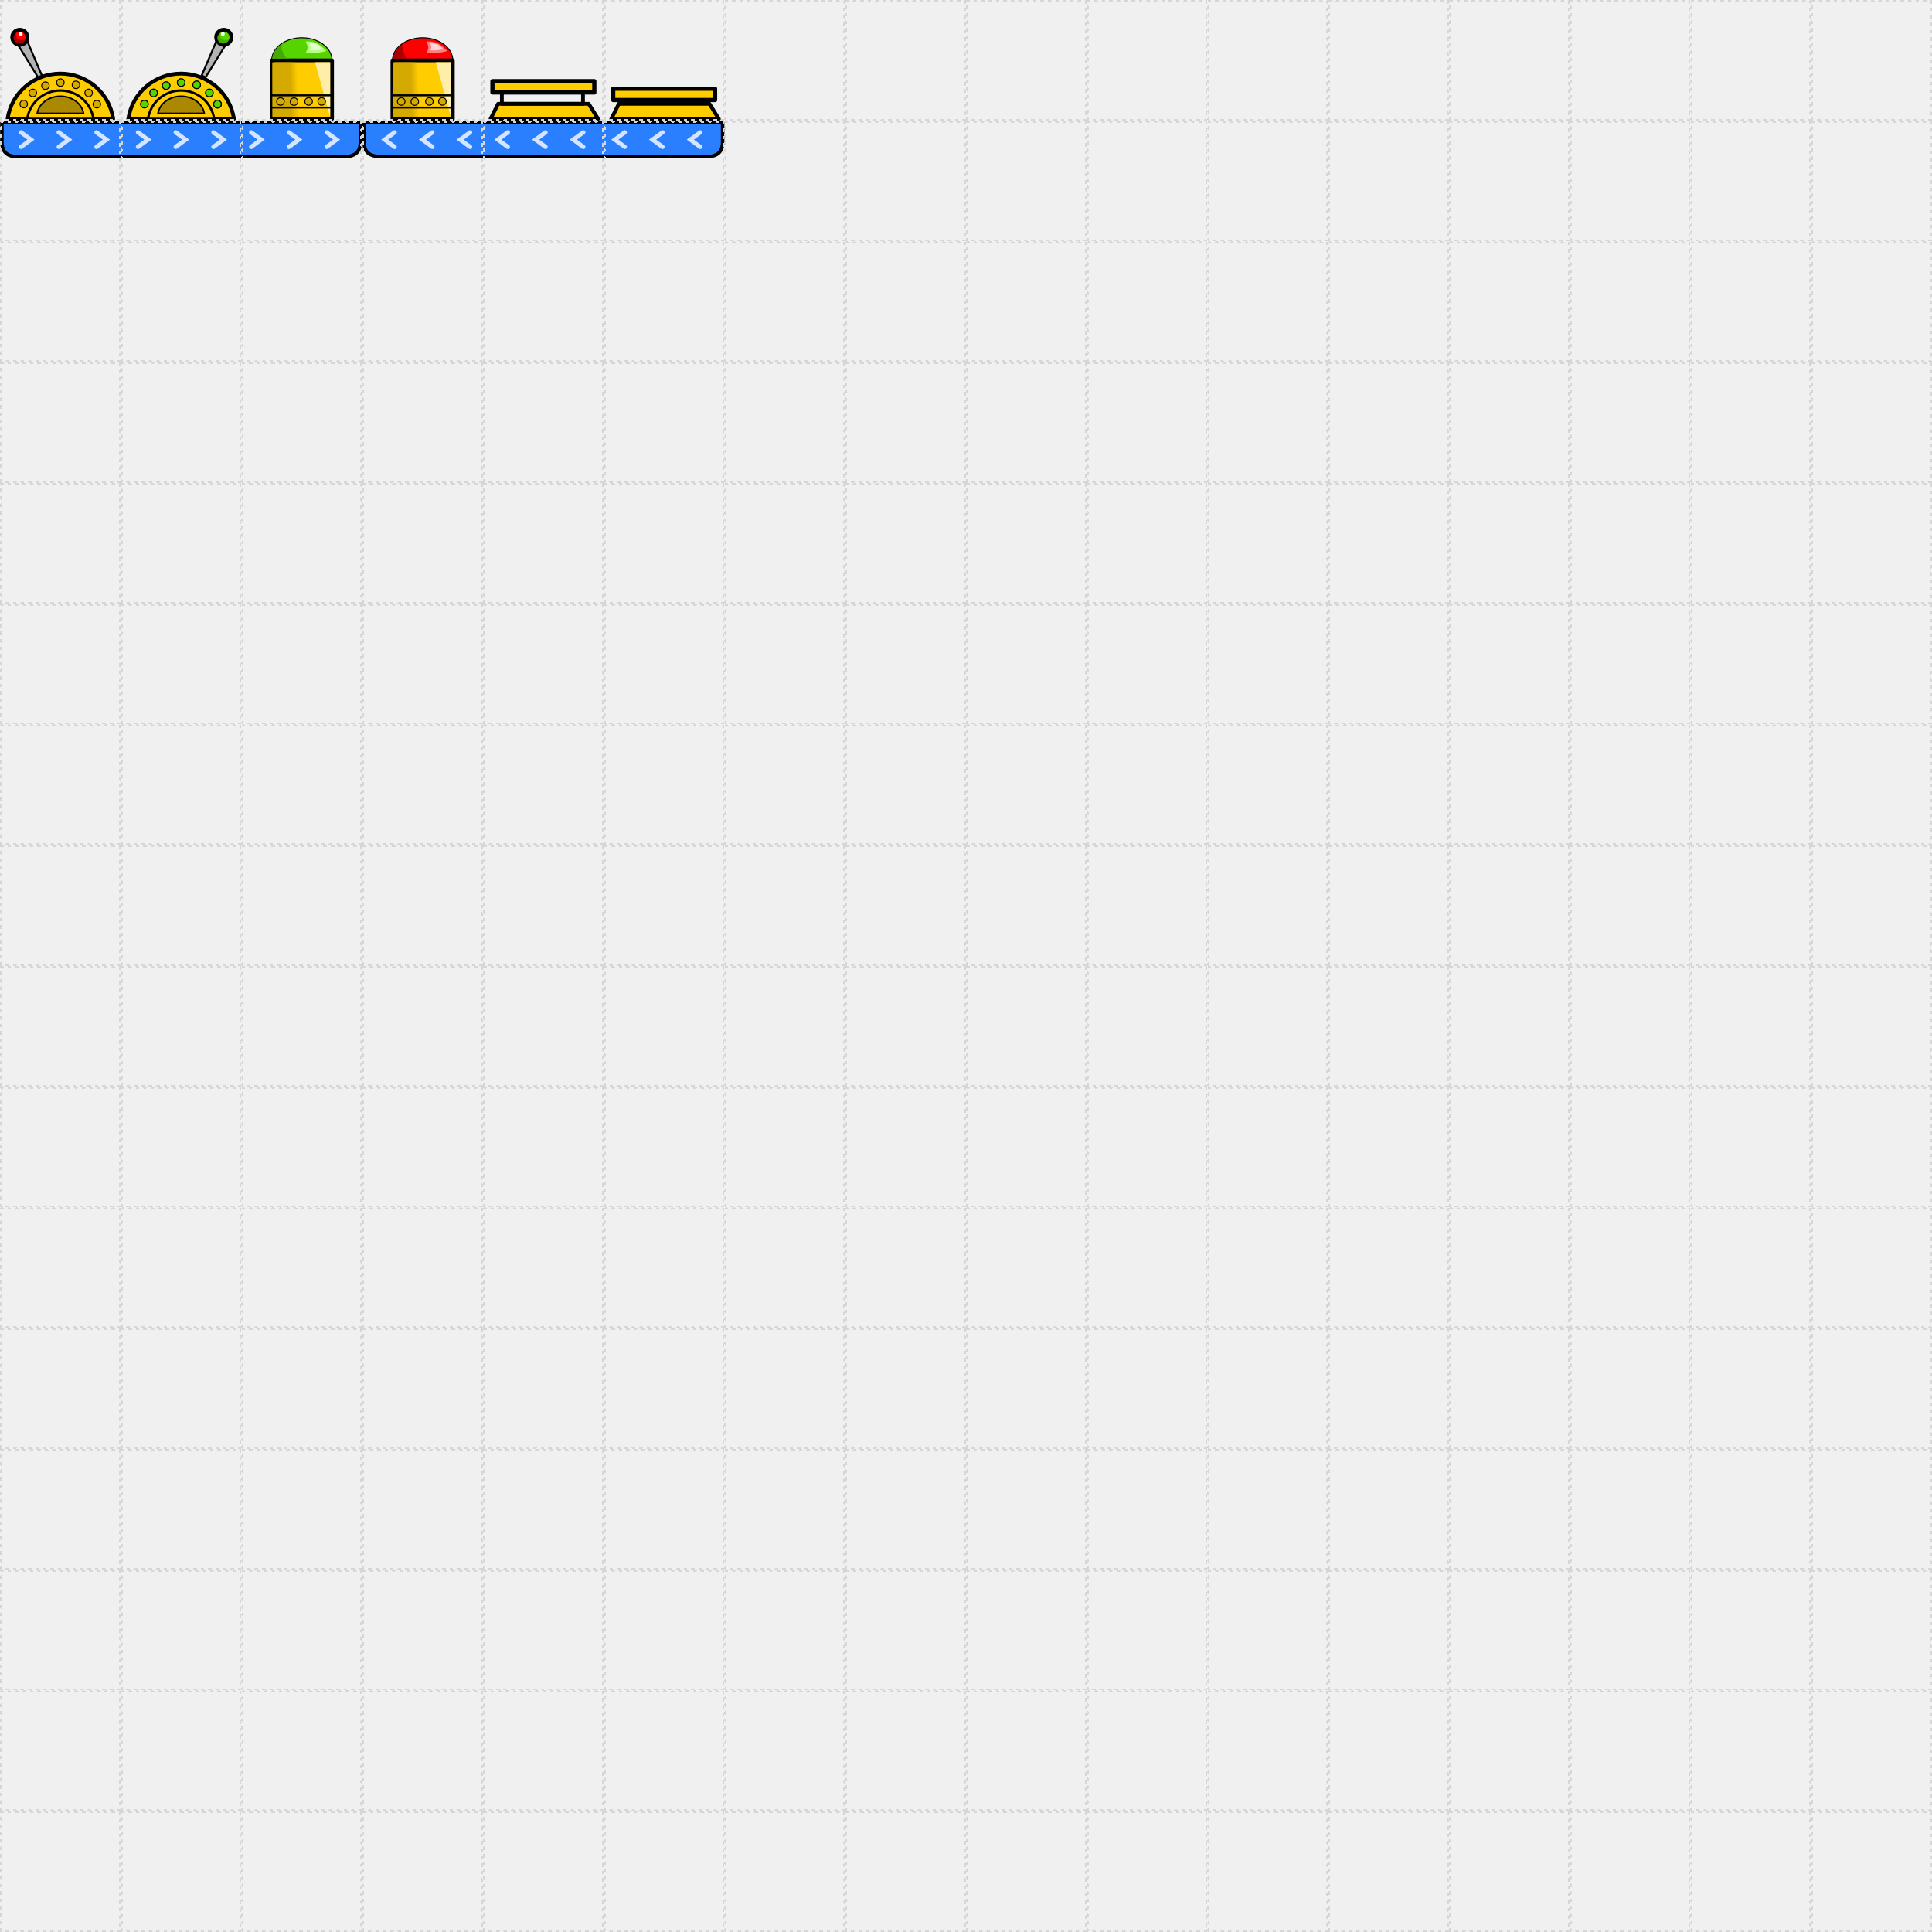
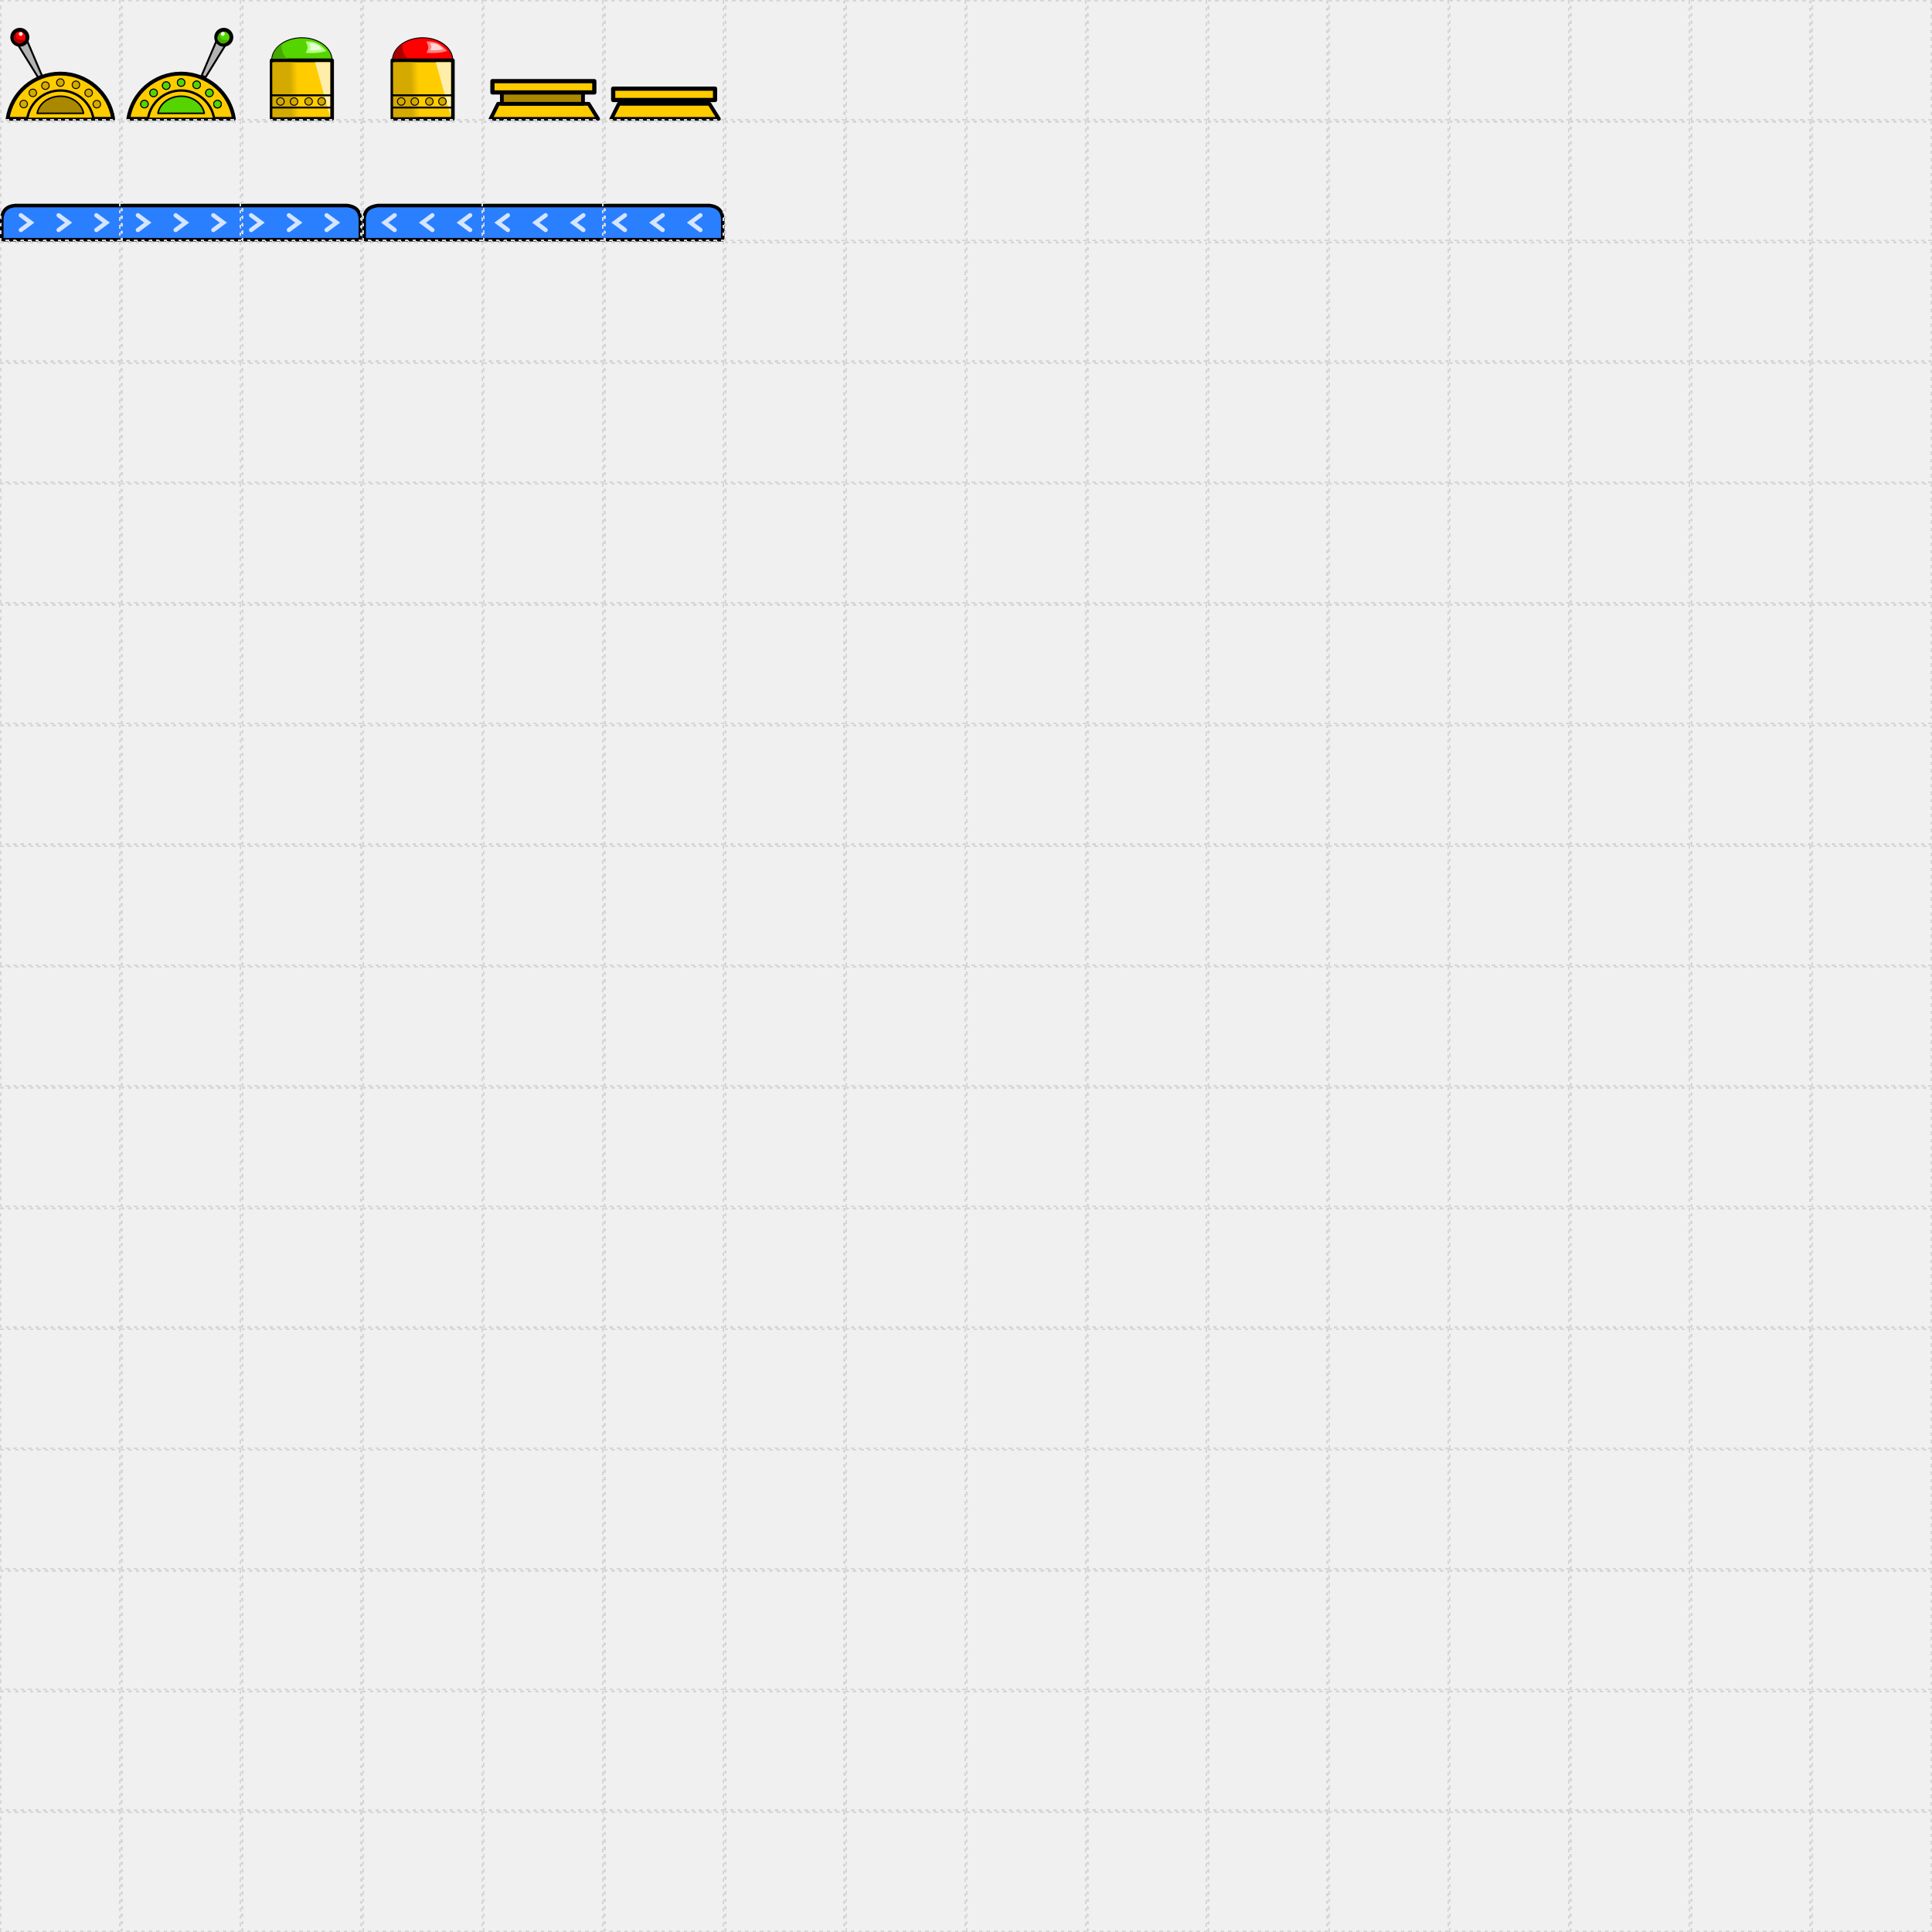
<svg xmlns="http://www.w3.org/2000/svg" xmlns:xlink="http://www.w3.org/1999/xlink" width="1024" height="1024" viewBox="0 0 1024 1024" id="svg4478" version="1.1">
  <defs id="defs4480">
    <linearGradient id="linearGradient6588">
      <stop style="stop-color:#d4aa00;stop-opacity:1;" offset="0" id="stop6584" />
      <stop style="stop-color:#d4aa00;stop-opacity:0;" offset="1" id="stop6586" />
    </linearGradient>
    <linearGradient xlink:href="#linearGradient6588" id="linearGradient6590" x1="153.936" y1="35.589" x2="157.955" y2="35.463" gradientUnits="userSpaceOnUse" gradientTransform="translate(0,12)" />
    <linearGradient xlink:href="#linearGradient6588" id="linearGradient6659" gradientUnits="userSpaceOnUse" gradientTransform="translate(64,12)" x1="153.936" y1="35.589" x2="157.955" y2="35.463" />
  </defs>
  <g id="layer1" transform="translate(0,-28.36216)">
    <path style="opacity:1;fill:#ffcc00;fill-opacity:1;stroke:#000000;stroke-width:2.011;stroke-linecap:square;stroke-linejoin:round;stroke-miterlimit:4;stroke-dasharray:none;stroke-dashoffset:0;stroke-opacity:1;paint-order:normal" d="M 31.997,39 A 28.317,27.994 0 0 0 4.006,62.994 H 59.994 A 28.317,27.994 0 0 0 31.997,39 Z" id="path6485" transform="translate(0,28.36216)" />
    <path style="fill:#b3b3b3;fill-rule:evenodd;stroke:#000000;stroke-width:1.006px;stroke-linecap:butt;stroke-linejoin:miter;stroke-opacity:1" d="M 20.183,40.999 9.059,23.004 14.115,21.004 22.206,40 Z" id="path6493" transform="translate(0,28.36216)" />
    <ellipse style="opacity:1;fill:#ff0000;fill-opacity:1;stroke:#000000;stroke-width:2.011;stroke-linecap:square;stroke-linejoin:round;stroke-miterlimit:4;stroke-dasharray:none;stroke-dashoffset:0;stroke-opacity:1;paint-order:normal" id="path6497" cx="10.509" cy="19.752" rx="4.045" ry="3.999" transform="translate(0,28.36216)" />
    <path id="path6499" d="M 31.975,47.965 A 17.738,17.535 0 0 0 14.441,62.994 H 49.512 A 17.738,17.535 0 0 0 31.975,47.965 Z" style="opacity:1;fill:#ffcc00;fill-opacity:1;stroke:#000000;stroke-width:1.26;stroke-linecap:square;stroke-linejoin:round;stroke-miterlimit:4;stroke-dasharray:none;stroke-dashoffset:0;stroke-opacity:1;paint-order:normal" transform="translate(0,28.36216)" />
    <path style="opacity:1;fill:#aa8800;fill-opacity:1;stroke:#000000;stroke-width:0.819;stroke-linecap:square;stroke-linejoin:round;stroke-miterlimit:4;stroke-dasharray:none;stroke-dashoffset:0;stroke-opacity:1;paint-order:normal" d="M 32,51 A 12.421,10.591 0 0 0 19.722,60.078 H 44.281 A 12.421,10.591 0 0 0 32,51 Z" id="path6501" transform="translate(0,28.36216)" />
    <circle style="opacity:1;fill:#d4aa00;fill-opacity:1;stroke:#000000;stroke-width:0.5;stroke-linecap:square;stroke-linejoin:round;stroke-miterlimit:4;stroke-dasharray:none;stroke-dashoffset:0;stroke-opacity:1;paint-order:normal" id="path6503" cx="32" cy="43.755" r="2" transform="translate(0,28.36216)" />
    <use style="" x="0" y="0" xlink:href="#path6503" id="use6505" transform="translate(8.243854,1.195674)" width="100%" height="100%" />
    <use x="0" y="0" xlink:href="#use6505" id="use6507" transform="translate(6.73353,4.279253)" width="100%" height="100%" style="" />
    <use x="0" y="0" xlink:href="#use6507" id="use6509" transform="translate(4.342183,5.978368)" width="100%" height="100%" style="" />
    <use style="" x="0" y="0" xlink:href="#path6503" id="use6511" transform="translate(-7.929203,1.636185)" width="100%" height="100%" />
    <use style="" x="0" y="0" xlink:href="#path6503" id="use6513" transform="translate(-14.5998,5.474926)" width="100%" height="100%" />
-     <use style="" x="0" y="0" xlink:href="#path6503" id="use6515" transform="translate(-19.44543,11.39036)" width="100%" height="100%" />
+     <use x="0" y="0" xlink:href="#path6503" id="use6515" transform="translate(-19.44543,11.39036)" width="100%" height="100%" style="" />
    <path style="fill:#aa0000;fill-rule:evenodd;stroke:none;stroke-width:1px;stroke-linecap:butt;stroke-linejoin:miter;stroke-opacity:1" d="M 8.512,17.423 C 8.379,20.599 9.12,21.584 13.311,21.132 11.558,23.697 9.242,23.534 8,22 6.265,20.271 7.643,18.558 8.512,17.423 Z" id="path6517" transform="translate(0,28.36216)" />
    <circle style="opacity:1;fill:#ffffff;fill-opacity:1;stroke:none;stroke-width:0.5;stroke-linecap:square;stroke-linejoin:round;stroke-miterlimit:4;stroke-dasharray:none;stroke-dashoffset:0;stroke-opacity:1;paint-order:normal" id="path6519" cx="11" cy="18" r="1" transform="translate(0,28.36216)" />
    <path id="path6521" d="M 95.997,39 A 28.317,27.994 0 0 0 68.006,62.994 H 123.994 A 28.317,27.994 0 0 0 95.997,39 Z" style="opacity:1;fill:#ffcc00;fill-opacity:1;stroke:#000000;stroke-width:2.011;stroke-linecap:square;stroke-linejoin:round;stroke-miterlimit:4;stroke-dasharray:none;stroke-dashoffset:0;stroke-opacity:1;paint-order:normal" transform="translate(0,28.36216)" />
    <path style="opacity:1;fill:#ffcc00;fill-opacity:1;stroke:#000000;stroke-width:1.26;stroke-linecap:square;stroke-linejoin:round;stroke-miterlimit:4;stroke-dasharray:none;stroke-dashoffset:0;stroke-opacity:1;paint-order:normal" d="M 95.975,47.965 A 17.738,17.535 0 0 0 78.441,62.994 H 113.512 A 17.738,17.535 0 0 0 95.975,47.965 Z" id="path6527" transform="translate(0,28.36216)" />
-     <path id="path6529" d="M 96,51 A 12.421,10.591 0 0 0 83.722,60.078 H 108.281 A 12.421,10.591 0 0 0 96,51 Z" style="opacity:1;fill:#aa8800;fill-opacity:1;stroke:#000000;stroke-width:0.819;stroke-linecap:square;stroke-linejoin:round;stroke-miterlimit:4;stroke-dasharray:none;stroke-dashoffset:0;stroke-opacity:1;paint-order:normal" transform="translate(0,28.36216)" />
+     <path id="path6529" d="M 96,51 A 12.421,10.591 0 0 0 83.722,60.078 H 108.281 A 12.421,10.591 0 0 0 96,51 Z" style="opacity:1;fill:#55d400;fill-opacity:1;stroke:#000000;stroke-width:0.819;stroke-linecap:square;stroke-linejoin:round;stroke-miterlimit:4;stroke-dasharray:none;stroke-dashoffset:0;stroke-opacity:1;paint-order:normal" transform="translate(0,28.36216)" />
    <circle r="2" cy="43.755" cx="96" id="circle6531" style="opacity:1;fill:#d4aa00;fill-opacity:1;stroke:#000000;stroke-width:0.5;stroke-linecap:square;stroke-linejoin:round;stroke-miterlimit:4;stroke-dasharray:none;stroke-dashoffset:0;stroke-opacity:1;paint-order:normal" transform="translate(0,28.36216)" />
    <use style="" height="100%" width="100%" transform="translate(72.24385,1.195674)" id="use6533" xlink:href="#path6503" y="0" x="0" />
    <use style="" height="100%" width="100%" transform="translate(70.73353,4.279253)" id="use6535" xlink:href="#use6505" y="0" x="0" />
-     <use style="" height="100%" width="100%" transform="translate(68.34218,5.978368)" id="use6537" xlink:href="#use6507" y="0" x="0" />
+     <use height="100%" width="100%" transform="translate(68.34218,5.978368)" id="use6537" xlink:href="#use6507" y="0" x="0" style="" />
    <use style="" height="100%" width="100%" transform="translate(56.0708,1.636185)" id="use6539" xlink:href="#path6503" y="0" x="0" />
    <use style="" height="100%" width="100%" transform="translate(49.4002,5.474926)" id="use6541" xlink:href="#path6503" y="0" x="0" />
    <use height="100%" width="100%" transform="translate(44.55457,11.39036)" id="use6543" xlink:href="#path6503" y="0" x="0" style="" />
    <g id="g19115">
      <path style="fill:#b3b3b3;fill-rule:evenodd;stroke:#000000;stroke-width:1.006px;stroke-linecap:butt;stroke-linejoin:miter;stroke-opacity:1" d="M 108.932,69.358 120.057,51.362 115,49.362 106.909,68.358 Z" id="path6523" />
      <ellipse transform="scale(-1,1)" style="opacity:1;fill:#55d400;fill-opacity:1;stroke:#000000;stroke-width:2.011;stroke-linecap:square;stroke-linejoin:round;stroke-miterlimit:4;stroke-dasharray:none;stroke-dashoffset:0;stroke-opacity:1;paint-order:normal" id="ellipse6525" cx="-118.606" cy="48.11" rx="4.045" ry="3.999" />
      <path style="fill:#44aa00;fill-rule:evenodd;stroke:none;stroke-width:1px;stroke-linecap:butt;stroke-linejoin:miter;stroke-opacity:1;fill-opacity:1" d="m 116.512,45.785 c -0.133,3.177 0.609,4.161 4.8,3.71 -1.753,2.564 -4.07,2.402 -5.311,0.868 -1.735,-1.729 -0.357,-3.442 0.512,-4.577 z" id="path6545" />
      <circle transform="scale(-1,1)" style="opacity:1;fill:#ffffff;fill-opacity:1;stroke:none;stroke-width:0.5;stroke-linecap:square;stroke-linejoin:round;stroke-miterlimit:4;stroke-dasharray:none;stroke-dashoffset:0;stroke-opacity:1;paint-order:normal" id="circle6547" cx="-118.115" cy="46.358" r="1" />
    </g>
-     <use style="" x="0" y="0" xlink:href="#use6537" id="use6600" width="100%" height="100%" />
+     <use x="0" y="0" xlink:href="#use6537" id="use6600" width="100%" height="100%" style="" />
    <g style="" id="g6629" transform="translate(0,28.36216)">
      <ellipse ry="12" rx="16" cy="32" cx="160" id="path6567" style="opacity:1;fill:#55d400;fill-opacity:1;stroke:#000000;stroke-width:0.5;stroke-linecap:square;stroke-linejoin:round;stroke-miterlimit:4;stroke-dasharray:none;stroke-dashoffset:0;stroke-opacity:1;paint-order:normal" />
      <rect y="32" x="144" height="31" width="32" id="rect6571" style="opacity:1;fill:#ffcc00;fill-opacity:1;stroke:#000000;stroke-width:2;stroke-linecap:square;stroke-linejoin:round;stroke-miterlimit:4;stroke-dasharray:none;stroke-dashoffset:0;stroke-opacity:1;paint-order:normal" />
      <path id="rect6573" d="M 144.29,33.047 158,33 v 29 l -13.655,0.11 z" style="opacity:1;fill:url(#linearGradient6590);fill-opacity:1;stroke:none;stroke-width:0.5;stroke-linecap:square;stroke-linejoin:round;stroke-miterlimit:4;stroke-dasharray:none;stroke-dashoffset:0;stroke-opacity:1;paint-order:normal" />
      <path id="path6592" d="m 167,33 h 8 v 29 z" style="fill:#ffeeaa;fill-rule:evenodd;stroke:none;stroke-width:1px;stroke-linecap:butt;stroke-linejoin:miter;stroke-opacity:1" />
      <path id="path6594" d="m 162,22 c 5.526,-0.449 8.305,2.227 11,5 -2.901,0.937 -6.445,1.366 -11,1 1.871,-2.982 0.669,-4.351 0,-6 z" style="fill:#b3ff80;fill-rule:evenodd;stroke:none;stroke-width:1px;stroke-linecap:butt;stroke-linejoin:miter;stroke-opacity:1" />
      <path style="fill:#e5ffd5;fill-rule:evenodd;stroke:none;stroke-width:0.62px;stroke-linecap:butt;stroke-linejoin:miter;stroke-opacity:1" d="m 164,22.98 c 3.516,-0.271 5.285,1.345 7,3.02 -1.846,0.566 -4.102,0.825 -7,0.604 1.191,-1.801 0.426,-2.628 0,-3.624 z" id="path6596" />
      <path id="path6598" d="m 153,31 c -2.233,0.706 -4.929,-6.611 -3.173,-7.952 -3.475,1.958 -4.936,4.777 -5.527,7.968 z" style="fill:#44aa00;fill-rule:evenodd;stroke:none;stroke-width:1px;stroke-linecap:butt;stroke-linejoin:miter;stroke-opacity:1" />
      <circle r="2" cy="53.781" cx="148.654" id="circle6604" style="opacity:1;fill:#d4aa00;fill-opacity:1;stroke:#000000;stroke-width:0.5;stroke-linecap:square;stroke-linejoin:round;stroke-miterlimit:4;stroke-dasharray:none;stroke-dashoffset:0;stroke-opacity:1;paint-order:normal" />
      <circle r="2" cy="53.829" cx="155.853" id="circle6606" style="opacity:1;fill:#d4aa00;fill-opacity:1;stroke:#000000;stroke-width:0.5;stroke-linecap:square;stroke-linejoin:round;stroke-miterlimit:4;stroke-dasharray:none;stroke-dashoffset:0;stroke-opacity:1;paint-order:normal" />
      <circle r="2" cy="53.766" cx="163.579" id="circle6608" style="opacity:1;fill:#d4aa00;fill-opacity:1;stroke:#000000;stroke-width:0.5;stroke-linecap:square;stroke-linejoin:round;stroke-miterlimit:4;stroke-dasharray:none;stroke-dashoffset:0;stroke-opacity:1;paint-order:normal" />
      <circle r="2" cy="53.75" cx="170.49" id="circle6610" style="opacity:1;fill:#d4aa00;fill-opacity:1;stroke:#000000;stroke-width:0.5;stroke-linecap:square;stroke-linejoin:round;stroke-miterlimit:4;stroke-dasharray:none;stroke-dashoffset:0;stroke-opacity:1;paint-order:normal" />
      <path id="path6612" d="m 144,50.519 h 32" style="fill:none;fill-rule:evenodd;stroke:#000000;stroke-width:1.033px;stroke-linecap:butt;stroke-linejoin:miter;stroke-opacity:1" />
      <path id="path6614" d="m 144,57 h 32" style="fill:none;fill-rule:evenodd;stroke:#000000;stroke-width:1px;stroke-linecap:butt;stroke-linejoin:miter;stroke-opacity:1" />
    </g>
    <g style="" id="g6687" transform="translate(0,28.36216)">
      <ellipse style="opacity:1;fill:#ff0000;fill-opacity:1;stroke:#000000;stroke-width:0.5;stroke-linecap:square;stroke-linejoin:round;stroke-miterlimit:4;stroke-dasharray:none;stroke-dashoffset:0;stroke-opacity:1;paint-order:normal" id="ellipse6631" cx="224" cy="32" rx="16" ry="12" />
      <rect style="opacity:1;fill:#ffcc00;fill-opacity:1;stroke:#000000;stroke-width:2;stroke-linecap:square;stroke-linejoin:round;stroke-miterlimit:4;stroke-dasharray:none;stroke-dashoffset:0;stroke-opacity:1;paint-order:normal" id="rect6633" width="32" height="31" x="208" y="32" />
      <path style="opacity:1;fill:url(#linearGradient6659);fill-opacity:1;stroke:none;stroke-width:0.5;stroke-linecap:square;stroke-linejoin:round;stroke-miterlimit:4;stroke-dasharray:none;stroke-dashoffset:0;stroke-opacity:1;paint-order:normal" d="M 208.29,33.047 222,33 v 29 l -13.655,0.11 z" id="path6635" />
      <path style="fill:#ffeeaa;fill-rule:evenodd;stroke:none;stroke-width:1px;stroke-linecap:butt;stroke-linejoin:miter;stroke-opacity:1" d="m 231,33 h 8 v 29 z" id="path6637" />
      <path style="fill:#ff8080;fill-rule:evenodd;stroke:none;stroke-width:1px;stroke-linecap:butt;stroke-linejoin:miter;stroke-opacity:1" d="m 226,22 c 5.526,-0.449 8.305,2.227 11,5 -2.901,0.937 -6.445,1.366 -11,1 1.871,-2.982 0.669,-4.351 0,-6 z" id="path6639" />
      <path id="path6641" d="m 228,22.98 c 3.516,-0.271 5.285,1.345 7,3.02 -1.846,0.566 -4.102,0.825 -7,0.604 1.191,-1.801 0.426,-2.628 0,-3.624 z" style="fill:#ffd5d5;fill-rule:evenodd;stroke:none;stroke-width:0.62px;stroke-linecap:butt;stroke-linejoin:miter;stroke-opacity:1" />
      <path style="fill:#aa0000;fill-rule:evenodd;stroke:none;stroke-width:1px;stroke-linecap:butt;stroke-linejoin:miter;stroke-opacity:1" d="m 217,31 c -2.233,0.706 -4.929,-6.611 -3.173,-7.952 -3.475,1.958 -4.936,4.777 -5.527,7.968 z" id="path6643" />
      <circle style="opacity:1;fill:#d4aa00;fill-opacity:1;stroke:#000000;stroke-width:0.5;stroke-linecap:square;stroke-linejoin:round;stroke-miterlimit:4;stroke-dasharray:none;stroke-dashoffset:0;stroke-opacity:1;paint-order:normal" id="circle6645" cx="212.654" cy="53.781" r="2" />
      <circle style="opacity:1;fill:#d4aa00;fill-opacity:1;stroke:#000000;stroke-width:0.5;stroke-linecap:square;stroke-linejoin:round;stroke-miterlimit:4;stroke-dasharray:none;stroke-dashoffset:0;stroke-opacity:1;paint-order:normal" id="circle6647" cx="219.853" cy="53.829" r="2" />
      <circle style="opacity:1;fill:#d4aa00;fill-opacity:1;stroke:#000000;stroke-width:0.5;stroke-linecap:square;stroke-linejoin:round;stroke-miterlimit:4;stroke-dasharray:none;stroke-dashoffset:0;stroke-opacity:1;paint-order:normal" id="circle6649" cx="227.579" cy="53.766" r="2" />
      <circle style="opacity:1;fill:#d4aa00;fill-opacity:1;stroke:#000000;stroke-width:0.5;stroke-linecap:square;stroke-linejoin:round;stroke-miterlimit:4;stroke-dasharray:none;stroke-dashoffset:0;stroke-opacity:1;paint-order:normal" id="circle6651" cx="234.49" cy="53.75" r="2" />
      <path style="fill:none;fill-rule:evenodd;stroke:#000000;stroke-width:1.033px;stroke-linecap:butt;stroke-linejoin:miter;stroke-opacity:1" d="m 208,50.519 h 32" id="path6653" />
      <path style="fill:none;fill-rule:evenodd;stroke:#000000;stroke-width:1px;stroke-linecap:butt;stroke-linejoin:miter;stroke-opacity:1" d="m 208,57 h 32" id="path6655" />
    </g>
-     <g id="g6760">
-       <path transform="translate(0,28.36216)" id="rect6689" d="m 264,55 h 48 l 5,8 H 260 Z" style="opacity:1;fill:#ffcc00;fill-opacity:1;stroke:#000000;stroke-width:2;stroke-linecap:square;stroke-linejoin:round;stroke-miterlimit:4;stroke-dasharray:none;stroke-dashoffset:0;stroke-opacity:1;paint-order:normal" />
-       <rect transform="translate(0,28.36216)" y="49" x="266" height="6" width="43" id="rect6692" style="opacity:1;fill:#000000;fill-opacity:0;stroke:#000000;stroke-width:2;stroke-linecap:square;stroke-linejoin:round;stroke-miterlimit:4;stroke-dasharray:none;stroke-dashoffset:0;stroke-opacity:1;paint-order:normal" />
-       <rect transform="translate(0,28.36216)" style="opacity:1;fill:#ffcc00;fill-opacity:1;stroke:#000000;stroke-width:2.241;stroke-linecap:square;stroke-linejoin:round;stroke-miterlimit:4;stroke-dasharray:none;stroke-dashoffset:0;stroke-opacity:1;paint-order:normal" id="rect6694" width="54" height="6" x="261" y="43" />
-     </g>
+     <path style="opacity:1;fill:#ffcc00;fill-opacity:1;stroke:#000000;stroke-width:2;stroke-linecap:square;stroke-linejoin:round;stroke-miterlimit:4;stroke-dasharray:none;stroke-dashoffset:0;stroke-opacity:1;paint-order:normal" d="m 264,83.362 h 48 l 5,8 H 260 Z" id="rect6689" />
+     <rect style="opacity:1;fill:#aa8800;fill-opacity:1;stroke:#000000;stroke-width:2;stroke-linecap:square;stroke-linejoin:round;stroke-miterlimit:4;stroke-dasharray:none;stroke-dashoffset:0;stroke-opacity:1;paint-order:normal" id="rect6692" width="43" height="6" x="266" y="77.362" />
+     <rect y="71.362" x="261" height="6" width="54" id="rect6694" style="opacity:1;fill:#ffcc00;fill-opacity:1;stroke:#000000;stroke-width:2.241;stroke-linecap:square;stroke-linejoin:round;stroke-miterlimit:4;stroke-dasharray:none;stroke-dashoffset:0;stroke-opacity:1;paint-order:normal" />
    <g id="g6775">
      <path style="opacity:1;fill:#ffcc00;fill-opacity:1;stroke:#000000;stroke-width:2;stroke-linecap:square;stroke-linejoin:round;stroke-miterlimit:4;stroke-dasharray:none;stroke-dashoffset:0;stroke-opacity:1;paint-order:normal" d="m 328,83.362 h 48 l 5,8 h -57 z" id="path6762" />
      <rect y="75.362" x="325" height="6" width="54" id="rect6766" style="opacity:1;fill:#ffcc00;fill-opacity:1;stroke:#000000;stroke-width:2.241;stroke-linecap:square;stroke-linejoin:round;stroke-miterlimit:4;stroke-dasharray:none;stroke-dashoffset:0;stroke-opacity:1;paint-order:normal" />
    </g>
-     <path style="opacity:1;fill:#2a7fff;fill-opacity:1;stroke:#000000;stroke-width:1.861;stroke-linecap:square;stroke-linejoin:round;stroke-miterlimit:4;stroke-dasharray:none;stroke-dashoffset:0;stroke-opacity:1;paint-order:normal" d="m 1,93.362 h 190 v 11 c -0.324,4.956 -3.218,6.52 -6.934,7 H 8.12 c -4.499,-0.325 -6.816,-2.711 -7.12,-7 z" id="rect6784" />
-     <path id="use6788" d="m 11.13,98.492 5.264,3.87 -5.264,3.87" style="fill:none;fill-rule:evenodd;stroke:#d5e5ff;stroke-width:2.257;stroke-linecap:round;stroke-linejoin:miter;stroke-miterlimit:4;stroke-dasharray:none;stroke-opacity:1" />
-     <use x="0" y="0" xlink:href="#use6788" id="use6808" width="100%" height="100%" transform="translate(20)" />
-     <use x="0" y="0" xlink:href="#use6808" id="use6810" width="100%" height="100%" transform="translate(20)" />
-     <use x="0" y="0" xlink:href="#use6810" id="use6812" transform="translate(22)" width="100%" height="100%" />
-     <use x="0" y="0" xlink:href="#use6812" id="use6814" width="100%" height="100%" transform="translate(20)" />
-     <use x="0" y="0" xlink:href="#use6814" id="use6816" width="100%" height="100%" transform="translate(20)" />
-     <use x="0" y="0" xlink:href="#use6816" id="use6818" width="100%" height="100%" transform="translate(20)" />
-     <use x="0" y="0" xlink:href="#use6818" id="use6820" width="100%" height="100%" transform="translate(20)" />
-     <use x="0" y="0" xlink:href="#use6820" id="use6822" width="100%" height="100%" transform="translate(20)" />
-     <path style="opacity:1;fill:#2a7fff;fill-opacity:1;stroke:#000000;stroke-width:1.861;stroke-linecap:square;stroke-linejoin:round;stroke-miterlimit:4;stroke-dasharray:none;stroke-dashoffset:0;stroke-opacity:1;paint-order:normal" d="m 193,93.362 h 190 v 11 c -0.286,4.743 -3.051,6.575 -7.012,7 H 200.219 c -3.739,-0.556 -6.981,-1.776 -7.219,-7 z" id="rect6828" />
-     <path style="fill:none;fill-rule:evenodd;stroke:#d5e5ff;stroke-width:2.257;stroke-linecap:round;stroke-linejoin:miter;stroke-miterlimit:4;stroke-dasharray:none;stroke-opacity:1" d="m 371.158,98.492 -5.264,3.87 5.264,3.87" id="path6830" />
-     <use height="100%" width="100%" transform="matrix(-1,0,0,1,362.2875,0)" id="use6832" xlink:href="#use6788" y="0" x="0" />
-     <use height="100%" width="100%" transform="matrix(-1,0,0,1,362.2875,0)" id="use6834" xlink:href="#use6808" y="0" x="0" />
-     <use height="100%" width="100%" transform="matrix(-1,0,0,1,360.2875,0)" id="use6836" xlink:href="#use6810" y="0" x="0" />
-     <use height="100%" width="100%" transform="matrix(-1,0,0,1,362.2875,0)" id="use6838" xlink:href="#use6812" y="0" x="0" />
-     <use height="100%" width="100%" transform="matrix(-1,0,0,1,362.2875,0)" id="use6840" xlink:href="#use6814" y="0" x="0" />
-     <use height="100%" width="100%" transform="matrix(-1,0,0,1,362.2875,0)" id="use6842" xlink:href="#use6816" y="0" x="0" />
-     <use height="100%" width="100%" transform="matrix(-1,0,0,1,362.2875,0)" id="use6844" xlink:href="#use6818" y="0" x="0" />
-     <use height="100%" width="100%" transform="matrix(-1,0,0,1,362.2875,0)" id="use6846" xlink:href="#use6820" y="0" x="0" />
+     <g id="g19143" transform="matrix(1,0,0,-1,0,292.7243)">
+       <path id="rect6784" d="M 0.934,137.296 H 191 v 11.081 c -0.324,4.992 -3.22,6.568 -6.936,7.051 H 8.056 C 3.556,155.101 1.237,152.697 0.934,148.377 Z" style="opacity:1;fill:#2a7fff;fill-opacity:1;stroke:#000000;stroke-width:1.868;stroke-linecap:square;stroke-linejoin:round;stroke-miterlimit:4;stroke-dasharray:none;stroke-dashoffset:0;stroke-opacity:1;paint-order:normal" />
+       <path style="fill:none;fill-rule:evenodd;stroke:#d5e5ff;stroke-width:2.266;stroke-linecap:round;stroke-linejoin:miter;stroke-miterlimit:4;stroke-dasharray:none;stroke-opacity:1" d="m 11.067,142.464 5.266,3.899 -5.266,3.899" id="use6788" />
+       <use transform="translate(20.0069)" height="100%" width="100%" id="use6808" xlink:href="#use6788" y="0" x="0" />
+       <use transform="translate(20.0069)" height="100%" width="100%" id="use6810" xlink:href="#use6808" y="0" x="0" />
+       <use height="100%" width="100%" transform="translate(22.00759)" id="use6812" xlink:href="#use6810" y="0" x="0" />
+       <use transform="translate(20.0069)" height="100%" width="100%" id="use6814" xlink:href="#use6812" y="0" x="0" />
+       <use transform="translate(20.0069)" height="100%" width="100%" id="use6816" xlink:href="#use6814" y="0" x="0" />
+       <use transform="translate(20.0069)" height="100%" width="100%" id="use6818" xlink:href="#use6816" y="0" x="0" />
+       <use transform="translate(20.0069)" height="100%" width="100%" id="use6820" xlink:href="#use6818" y="0" x="0" />
+       <use transform="translate(20.0069)" height="100%" width="100%" id="use6822" xlink:href="#use6820" y="0" x="0" />
+     </g>
+     <g id="g19155" transform="matrix(1,0,0,-1,0,292.7243)">
+       <path id="rect6828" d="m 193,137.296 h 190.066 v 11.081 c -0.286,4.778 -3.052,6.623 -7.015,7.051 H 200.222 c -3.741,-0.56 -6.983,-1.789 -7.221,-7.051 z" style="opacity:1;fill:#2a7fff;fill-opacity:1;stroke:#000000;stroke-width:1.868;stroke-linecap:square;stroke-linejoin:round;stroke-miterlimit:4;stroke-dasharray:none;stroke-dashoffset:0;stroke-opacity:1;paint-order:normal" />
+       <path id="path6830" d="m 371.22,142.464 -5.266,3.899 5.266,3.899" style="fill:none;fill-rule:evenodd;stroke:#d5e5ff;stroke-width:2.266;stroke-linecap:round;stroke-linejoin:miter;stroke-miterlimit:4;stroke-dasharray:none;stroke-opacity:1" />
+       <use x="0" y="0" xlink:href="#use6788" id="use6832" transform="matrix(-1,0,0,1,362.28,0)" width="100%" height="100%" />
+       <use x="0" y="0" xlink:href="#use6808" id="use6834" transform="matrix(-1,0,0,1,362.28,0)" width="100%" height="100%" />
+       <use x="0" y="0" xlink:href="#use6810" id="use6836" transform="matrix(-1,0,0,1,360.2793,0)" width="100%" height="100%" />
+       <use x="0" y="0" xlink:href="#use6812" id="use6838" transform="matrix(-1,0,0,1,362.28,0)" width="100%" height="100%" />
+       <use x="0" y="0" xlink:href="#use6814" id="use6840" transform="matrix(-1,0,0,1,362.28,0)" width="100%" height="100%" />
+       <use x="0" y="0" xlink:href="#use6816" id="use6842" transform="matrix(-1,0,0,1,362.28,0)" width="100%" height="100%" />
+       <use x="0" y="0" xlink:href="#use6818" id="use6844" transform="matrix(-1,0,0,1,362.28,0)" width="100%" height="100%" />
+       <use x="0" y="0" xlink:href="#use6820" id="use6846" transform="matrix(-1,0,0,1,362.28,0)" width="100%" height="100%" />
+     </g>
    <circle transform="translate(0,28.36216)" style="opacity:1;fill:#55d400;fill-opacity:1;stroke:#000000;stroke-width:0.5;stroke-linecap:square;stroke-linejoin:round;stroke-miterlimit:4;stroke-dasharray:none;stroke-dashoffset:0;stroke-opacity:1;paint-order:normal" id="circle19119" cx="96" cy="43.755" r="2" />
    <use x="0" y="0" xlink:href="#circle19119" id="use19121" transform="translate(-19.45622,11.43104)" width="100%" height="100%" />
    <use x="0" y="0" xlink:href="#circle19119" id="use19123" transform="translate(-14.59546,5.495548)" width="100%" height="100%" />
    <use x="0" y="0" xlink:href="#circle19119" id="use19125" transform="translate(-7.920708,1.601941)" width="100%" height="100%" />
    <use x="0" y="0" xlink:href="#circle19119" id="use19127" transform="translate(8.232197,1.201456)" width="100%" height="100%" />
    <use x="0" y="0" xlink:href="#circle19119" id="use19129" transform="translate(14.9737,5.495548)" width="100%" height="100%" />
    <use x="0" y="0" xlink:href="#circle19119" id="use19131" transform="translate(19.26779,11.41383)" width="100%" height="100%" />
  </g>
  <g id="layer2">
    <g id="g6483">
      <g id="g6417">
        <rect style="display:inline;opacity:1;fill:none;fill-opacity:1;stroke:#d6d6d6;stroke-width:0.985;stroke-linecap:round;stroke-miterlimit:1;stroke-dasharray:0.985, 2.954;stroke-dashoffset:0;stroke-opacity:1;shape-rendering:crispEdges" id="rect6651" width="63.015" height="63.015" x="960.492" y="-63.508" transform="rotate(90)" />
        <use x="0" y="0" xlink:href="#rect6651" id="use6369" transform="translate(64)" width="100%" height="100%" />
        <use x="0" y="0" xlink:href="#rect6651" id="use6371" transform="translate(128)" width="100%" height="100%" />
        <use x="0" y="0" xlink:href="#rect6651" id="use6373" transform="translate(192)" width="100%" height="100%" />
        <use x="0" y="0" xlink:href="#rect6651" id="use6375" transform="translate(256)" width="100%" height="100%" />
        <use x="0" y="0" xlink:href="#rect6651" id="use6377" transform="translate(320)" width="100%" height="100%" />
        <use x="0" y="0" xlink:href="#rect6651" id="use6379" transform="translate(384)" width="100%" height="100%" />
        <use x="0" y="0" xlink:href="#rect6651" id="use6381" transform="translate(448)" width="100%" height="100%" />
        <use x="0" y="0" xlink:href="#rect6651" id="use6383" transform="translate(512)" width="100%" height="100%" />
        <use x="0" y="0" xlink:href="#rect6651" id="use6385" transform="translate(576)" width="100%" height="100%" />
        <use x="0" y="0" xlink:href="#rect6651" id="use6387" transform="translate(704,-2.0265579e-6)" width="100%" height="100%" />
        <use x="0" y="0" xlink:href="#rect6651" id="use6389" transform="translate(768)" width="100%" height="100%" />
        <use x="0" y="0" xlink:href="#rect6651" id="use6391" transform="translate(640)" width="100%" height="100%" />
        <use x="0" y="0" xlink:href="#rect6651" id="use6393" transform="translate(832)" width="100%" height="100%" />
        <use x="0" y="0" xlink:href="#rect6651" id="use6397" transform="translate(960)" width="100%" height="100%" />
        <use x="0" y="0" xlink:href="#rect6651" id="use6399" transform="translate(896)" width="100%" height="100%" />
      </g>
      <use height="100%" width="100%" transform="translate(0,-64)" id="use6419" xlink:href="#g6417" y="0" x="0" />
      <use height="100%" width="100%" transform="translate(0,-128)" id="use6423" xlink:href="#g6417" y="0" x="0" />
      <use height="100%" width="100%" transform="translate(0,-192)" id="use6425" xlink:href="#g6417" y="0" x="0" />
      <use height="100%" width="100%" transform="translate(0,-256)" id="use6427" xlink:href="#g6417" y="0" x="0" />
      <use height="100%" width="100%" transform="translate(0,-320)" id="use6429" xlink:href="#g6417" y="0" x="0" />
      <use height="100%" width="100%" transform="translate(0,-384)" id="use6431" xlink:href="#g6417" y="0" x="0" />
      <use height="100%" width="100%" transform="translate(0,-448)" id="use6433" xlink:href="#g6417" y="0" x="0" />
      <use height="100%" width="100%" transform="translate(0,-512)" id="use6435" xlink:href="#g6417" y="0" x="0" />
      <use height="100%" width="100%" transform="translate(0,-576)" id="use6437" xlink:href="#g6417" y="0" x="0" />
      <use height="100%" width="100%" transform="translate(0,-640)" id="use6439" xlink:href="#g6417" y="0" x="0" />
      <use height="100%" width="100%" transform="translate(0,-704)" id="use6441" xlink:href="#g6417" y="0" x="0" />
      <use height="100%" width="100%" transform="translate(0,-768)" id="use6443" xlink:href="#g6417" y="0" x="0" />
      <use height="100%" width="100%" transform="translate(0,-832)" id="use6445" xlink:href="#g6417" y="0" x="0" />
      <use height="100%" width="100%" transform="translate(0,-896)" id="use6447" xlink:href="#g6417" y="0" x="0" />
      <use height="100%" width="100%" transform="translate(0,-960)" id="use6449" xlink:href="#g6417" y="0" x="0" />
    </g>
  </g>
</svg>
